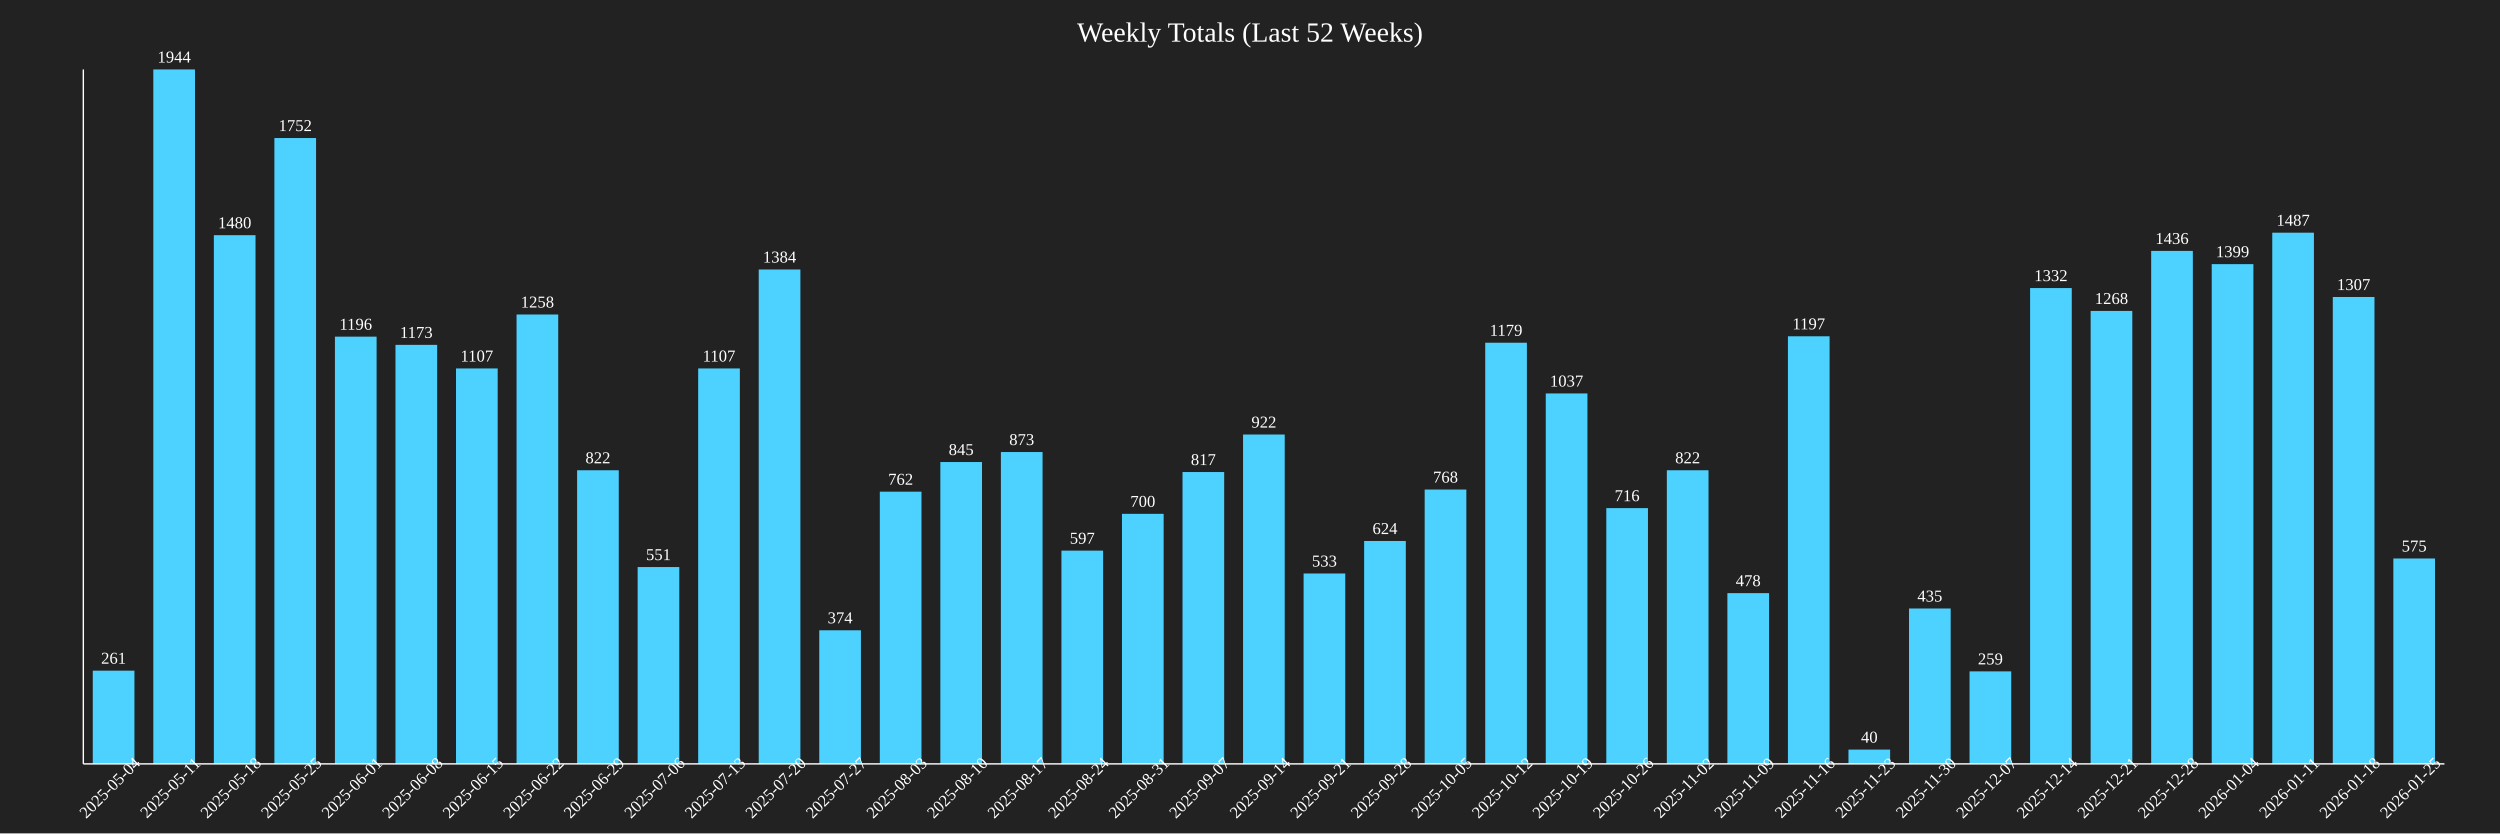
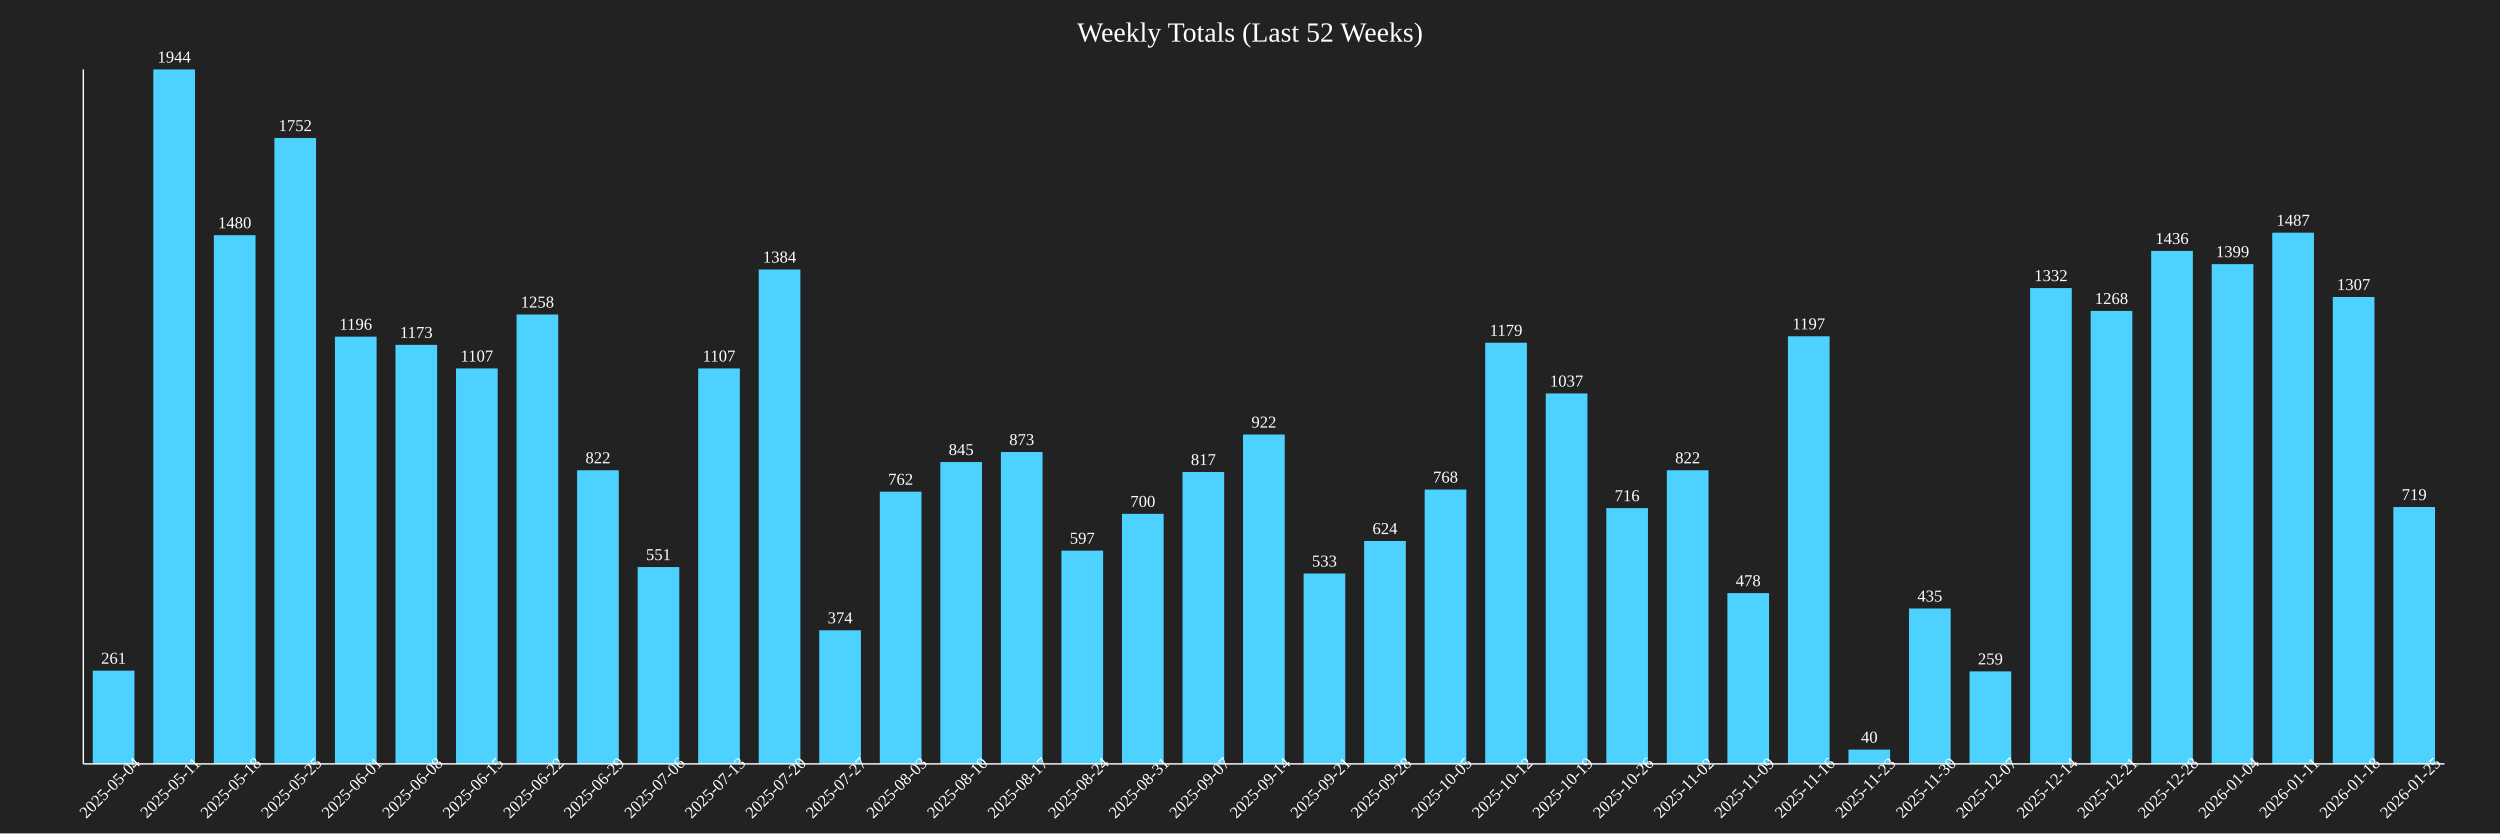
<svg xmlns="http://www.w3.org/2000/svg" baseProfile="full" height="600" version="1.1" width="1800">
  <defs />
  <rect fill="#222222" height="100%" width="100%" x="0" y="0" />
  <text fill="white" font-size="20" text-anchor="middle" x="900.0" y="30">Weekly Totals (Last 52 Weeks)</text>
  <rect fill="#4DD2FF" height="67.13" width="30" x="66.795" y="482.87" />
  <text fill="white" font-size="12" text-anchor="middle" x="81.795" y="477.87">261</text>
  <text fill="white" font-size="12" text-anchor="middle" transform="rotate(-45,81.79487,570)" x="81.795" y="570">2025-05-04</text>
  <rect fill="#4DD2FF" height="500.0" width="30" x="110.385" y="50.0" />
  <text fill="white" font-size="12" text-anchor="middle" x="125.385" y="45.0">1944</text>
  <text fill="white" font-size="12" text-anchor="middle" transform="rotate(-45,125.3846,570)" x="125.385" y="570">2025-05-11</text>
  <rect fill="#4DD2FF" height="380.658" width="30" x="153.974" y="169.342" />
  <text fill="white" font-size="12" text-anchor="middle" x="168.974" y="164.342">1480</text>
  <text fill="white" font-size="12" text-anchor="middle" transform="rotate(-45,168.9744,570)" x="168.974" y="570">2025-05-18</text>
  <rect fill="#4DD2FF" height="450.617" width="30" x="197.564" y="99.383" />
  <text fill="white" font-size="12" text-anchor="middle" x="212.564" y="94.383">1752</text>
  <text fill="white" font-size="12" text-anchor="middle" transform="rotate(-45,212.5641,570)" x="212.564" y="570">2025-05-25</text>
  <rect fill="#4DD2FF" height="307.613" width="30" x="241.154" y="242.387" />
  <text fill="white" font-size="12" text-anchor="middle" x="256.154" y="237.387">1196</text>
  <text fill="white" font-size="12" text-anchor="middle" transform="rotate(-45,256.1538,570)" x="256.154" y="570">2025-06-01</text>
  <rect fill="#4DD2FF" height="301.698" width="30" x="284.744" y="248.302" />
  <text fill="white" font-size="12" text-anchor="middle" x="299.744" y="243.302">1173</text>
  <text fill="white" font-size="12" text-anchor="middle" transform="rotate(-45,299.7436,570)" x="299.744" y="570">2025-06-08</text>
  <rect fill="#4DD2FF" height="284.722" width="30" x="328.333" y="265.278" />
  <text fill="white" font-size="12" text-anchor="middle" x="343.333" y="260.278">1107</text>
  <text fill="white" font-size="12" text-anchor="middle" transform="rotate(-45,343.3333,570)" x="343.333" y="570">2025-06-15</text>
  <rect fill="#4DD2FF" height="323.56" width="30" x="371.923" y="226.44" />
  <text fill="white" font-size="12" text-anchor="middle" x="386.923" y="221.44">1258</text>
  <text fill="white" font-size="12" text-anchor="middle" transform="rotate(-45,386.9231,570)" x="386.923" y="570">2025-06-22</text>
  <rect fill="#4DD2FF" height="211.42" width="30" x="415.513" y="338.58" />
  <text fill="white" font-size="12" text-anchor="middle" x="430.513" y="333.58">822</text>
  <text fill="white" font-size="12" text-anchor="middle" transform="rotate(-45,430.5128,570)" x="430.513" y="570">2025-06-29</text>
  <rect fill="#4DD2FF" height="141.718" width="30" x="459.103" y="408.282" />
  <text fill="white" font-size="12" text-anchor="middle" x="474.103" y="403.282">551</text>
  <text fill="white" font-size="12" text-anchor="middle" transform="rotate(-45,474.1026,570)" x="474.103" y="570">2025-07-06</text>
  <rect fill="#4DD2FF" height="284.722" width="30" x="502.692" y="265.278" />
  <text fill="white" font-size="12" text-anchor="middle" x="517.692" y="260.278">1107</text>
  <text fill="white" font-size="12" text-anchor="middle" transform="rotate(-45,517.6923,570)" x="517.692" y="570">2025-07-13</text>
  <rect fill="#4DD2FF" height="355.967" width="30" x="546.282" y="194.033" />
  <text fill="white" font-size="12" text-anchor="middle" x="561.282" y="189.033">1384</text>
  <text fill="white" font-size="12" text-anchor="middle" transform="rotate(-45,561.2821,570)" x="561.282" y="570">2025-07-20</text>
  <rect fill="#4DD2FF" height="96.193" width="30" x="589.872" y="453.807" />
  <text fill="white" font-size="12" text-anchor="middle" x="604.872" y="448.807">374</text>
  <text fill="white" font-size="12" text-anchor="middle" transform="rotate(-45,604.8718,570)" x="604.872" y="570">2025-07-27</text>
  <rect fill="#4DD2FF" height="195.988" width="30" x="633.462" y="354.012" />
  <text fill="white" font-size="12" text-anchor="middle" x="648.462" y="349.012">762</text>
  <text fill="white" font-size="12" text-anchor="middle" transform="rotate(-45,648.4615,570)" x="648.462" y="570">2025-08-03</text>
  <rect fill="#4DD2FF" height="217.335" width="30" x="677.051" y="332.665" />
  <text fill="white" font-size="12" text-anchor="middle" x="692.051" y="327.665">845</text>
  <text fill="white" font-size="12" text-anchor="middle" transform="rotate(-45,692.0513,570)" x="692.051" y="570">2025-08-10</text>
  <rect fill="#4DD2FF" height="224.537" width="30" x="720.641" y="325.463" />
  <text fill="white" font-size="12" text-anchor="middle" x="735.641" y="320.463">873</text>
  <text fill="white" font-size="12" text-anchor="middle" transform="rotate(-45,735.641,570)" x="735.641" y="570">2025-08-17</text>
  <rect fill="#4DD2FF" height="153.549" width="30" x="764.231" y="396.451" />
  <text fill="white" font-size="12" text-anchor="middle" x="779.231" y="391.451">597</text>
  <text fill="white" font-size="12" text-anchor="middle" transform="rotate(-45,779.2308,570)" x="779.231" y="570">2025-08-24</text>
  <rect fill="#4DD2FF" height="180.041" width="30" x="807.821" y="369.959" />
  <text fill="white" font-size="12" text-anchor="middle" x="822.821" y="364.959">700</text>
  <text fill="white" font-size="12" text-anchor="middle" transform="rotate(-45,822.8205,570)" x="822.821" y="570">2025-08-31</text>
  <rect fill="#4DD2FF" height="210.134" width="30" x="851.41" y="339.866" />
  <text fill="white" font-size="12" text-anchor="middle" x="866.41" y="334.866">817</text>
  <text fill="white" font-size="12" text-anchor="middle" transform="rotate(-45,866.4103,570)" x="866.41" y="570">2025-09-07</text>
  <rect fill="#4DD2FF" height="237.14" width="30" x="895.0" y="312.86" />
  <text fill="white" font-size="12" text-anchor="middle" x="910.0" y="307.86">922</text>
  <text fill="white" font-size="12" text-anchor="middle" transform="rotate(-45,910.0,570)" x="910.0" y="570">2025-09-14</text>
  <rect fill="#4DD2FF" height="137.088" width="30" x="938.59" y="412.912" />
  <text fill="white" font-size="12" text-anchor="middle" x="953.59" y="407.912">533</text>
  <text fill="white" font-size="12" text-anchor="middle" transform="rotate(-45,953.5897,570)" x="953.59" y="570">2025-09-21</text>
  <rect fill="#4DD2FF" height="160.494" width="30" x="982.179" y="389.506" />
  <text fill="white" font-size="12" text-anchor="middle" x="997.179" y="384.506">624</text>
  <text fill="white" font-size="12" text-anchor="middle" transform="rotate(-45,997.1795,570)" x="997.179" y="570">2025-09-28</text>
  <rect fill="#4DD2FF" height="197.531" width="30" x="1025.769" y="352.469" />
  <text fill="white" font-size="12" text-anchor="middle" x="1040.769" y="347.469">768</text>
  <text fill="white" font-size="12" text-anchor="middle" transform="rotate(-45,1040.769,570)" x="1040.769" y="570">2025-10-05</text>
  <rect fill="#4DD2FF" height="303.241" width="30" x="1069.359" y="246.759" />
  <text fill="white" font-size="12" text-anchor="middle" x="1084.359" y="241.759">1179</text>
  <text fill="white" font-size="12" text-anchor="middle" transform="rotate(-45,1084.359,570)" x="1084.359" y="570">2025-10-12</text>
  <rect fill="#4DD2FF" height="266.718" width="30" x="1112.949" y="283.282" />
  <text fill="white" font-size="12" text-anchor="middle" x="1127.949" y="278.282">1037</text>
  <text fill="white" font-size="12" text-anchor="middle" transform="rotate(-45,1127.949,570)" x="1127.949" y="570">2025-10-19</text>
  <rect fill="#4DD2FF" height="184.156" width="30" x="1156.538" y="365.844" />
  <text fill="white" font-size="12" text-anchor="middle" x="1171.538" y="360.844">716</text>
  <text fill="white" font-size="12" text-anchor="middle" transform="rotate(-45,1171.538,570)" x="1171.538" y="570">2025-10-26</text>
  <rect fill="#4DD2FF" height="211.42" width="30" x="1200.128" y="338.58" />
  <text fill="white" font-size="12" text-anchor="middle" x="1215.128" y="333.58">822</text>
  <text fill="white" font-size="12" text-anchor="middle" transform="rotate(-45,1215.128,570)" x="1215.128" y="570">2025-11-02</text>
  <rect fill="#4DD2FF" height="122.942" width="30" x="1243.718" y="427.058" />
  <text fill="white" font-size="12" text-anchor="middle" x="1258.718" y="422.058">478</text>
  <text fill="white" font-size="12" text-anchor="middle" transform="rotate(-45,1258.718,570)" x="1258.718" y="570">2025-11-09</text>
  <rect fill="#4DD2FF" height="307.87" width="30" x="1287.308" y="242.13" />
  <text fill="white" font-size="12" text-anchor="middle" x="1302.308" y="237.13">1197</text>
  <text fill="white" font-size="12" text-anchor="middle" transform="rotate(-45,1302.308,570)" x="1302.308" y="570">2025-11-16</text>
  <rect fill="#4DD2FF" height="10.288" width="30" x="1330.897" y="539.712" />
  <text fill="white" font-size="12" text-anchor="middle" x="1345.897" y="534.712">40</text>
  <text fill="white" font-size="12" text-anchor="middle" transform="rotate(-45,1345.897,570)" x="1345.897" y="570">2025-11-23</text>
  <rect fill="#4DD2FF" height="111.883" width="30" x="1374.487" y="438.117" />
  <text fill="white" font-size="12" text-anchor="middle" x="1389.487" y="433.117">435</text>
  <text fill="white" font-size="12" text-anchor="middle" transform="rotate(-45,1389.487,570)" x="1389.487" y="570">2025-11-30</text>
  <rect fill="#4DD2FF" height="66.615" width="30" x="1418.077" y="483.385" />
  <text fill="white" font-size="12" text-anchor="middle" x="1433.077" y="478.385">259</text>
  <text fill="white" font-size="12" text-anchor="middle" transform="rotate(-45,1433.077,570)" x="1433.077" y="570">2025-12-07</text>
  <rect fill="#4DD2FF" height="342.593" width="30" x="1461.667" y="207.407" />
  <text fill="white" font-size="12" text-anchor="middle" x="1476.667" y="202.407">1332</text>
  <text fill="white" font-size="12" text-anchor="middle" transform="rotate(-45,1476.667,570)" x="1476.667" y="570">2025-12-14</text>
  <rect fill="#4DD2FF" height="326.132" width="30" x="1505.256" y="223.868" />
  <text fill="white" font-size="12" text-anchor="middle" x="1520.256" y="218.868">1268</text>
  <text fill="white" font-size="12" text-anchor="middle" transform="rotate(-45,1520.256,570)" x="1520.256" y="570">2025-12-21</text>
  <rect fill="#4DD2FF" height="369.342" width="30" x="1548.846" y="180.658" />
  <text fill="white" font-size="12" text-anchor="middle" x="1563.846" y="175.658">1436</text>
  <text fill="white" font-size="12" text-anchor="middle" transform="rotate(-45,1563.846,570)" x="1563.846" y="570">2025-12-28</text>
  <rect fill="#4DD2FF" height="359.825" width="30" x="1592.436" y="190.175" />
  <text fill="white" font-size="12" text-anchor="middle" x="1607.436" y="185.175">1399</text>
  <text fill="white" font-size="12" text-anchor="middle" transform="rotate(-45,1607.436,570)" x="1607.436" y="570">2026-01-04</text>
  <rect fill="#4DD2FF" height="382.459" width="30" x="1636.026" y="167.541" />
  <text fill="white" font-size="12" text-anchor="middle" x="1651.026" y="162.541">1487</text>
  <text fill="white" font-size="12" text-anchor="middle" transform="rotate(-45,1651.026,570)" x="1651.026" y="570">2026-01-11</text>
  <rect fill="#4DD2FF" height="336.163" width="30" x="1679.615" y="213.837" />
  <text fill="white" font-size="12" text-anchor="middle" x="1694.615" y="208.837">1307</text>
  <text fill="white" font-size="12" text-anchor="middle" transform="rotate(-45,1694.615,570)" x="1694.615" y="570">2026-01-18</text>
-   <rect fill="#4DD2FF" height="147.891" width="30" x="1723.205" y="402.109" />
-   <text fill="white" font-size="12" text-anchor="middle" x="1738.205" y="397.109">575</text>
+   <rect fill="#4DD2FF" height="184.928" width="30" x="1723.205" y="365.072" />
+   <text fill="white" font-size="12" text-anchor="middle" x="1738.205" y="360.072">719</text>
  <text fill="white" font-size="12" text-anchor="middle" transform="rotate(-45,1738.205,570)" x="1738.205" y="570">2026-01-25</text>
  <line stroke="white" x1="60" x2="60" y1="50" y2="550" />
  <line stroke="white" x1="60" x2="1760" y1="550" y2="550" />
</svg>
